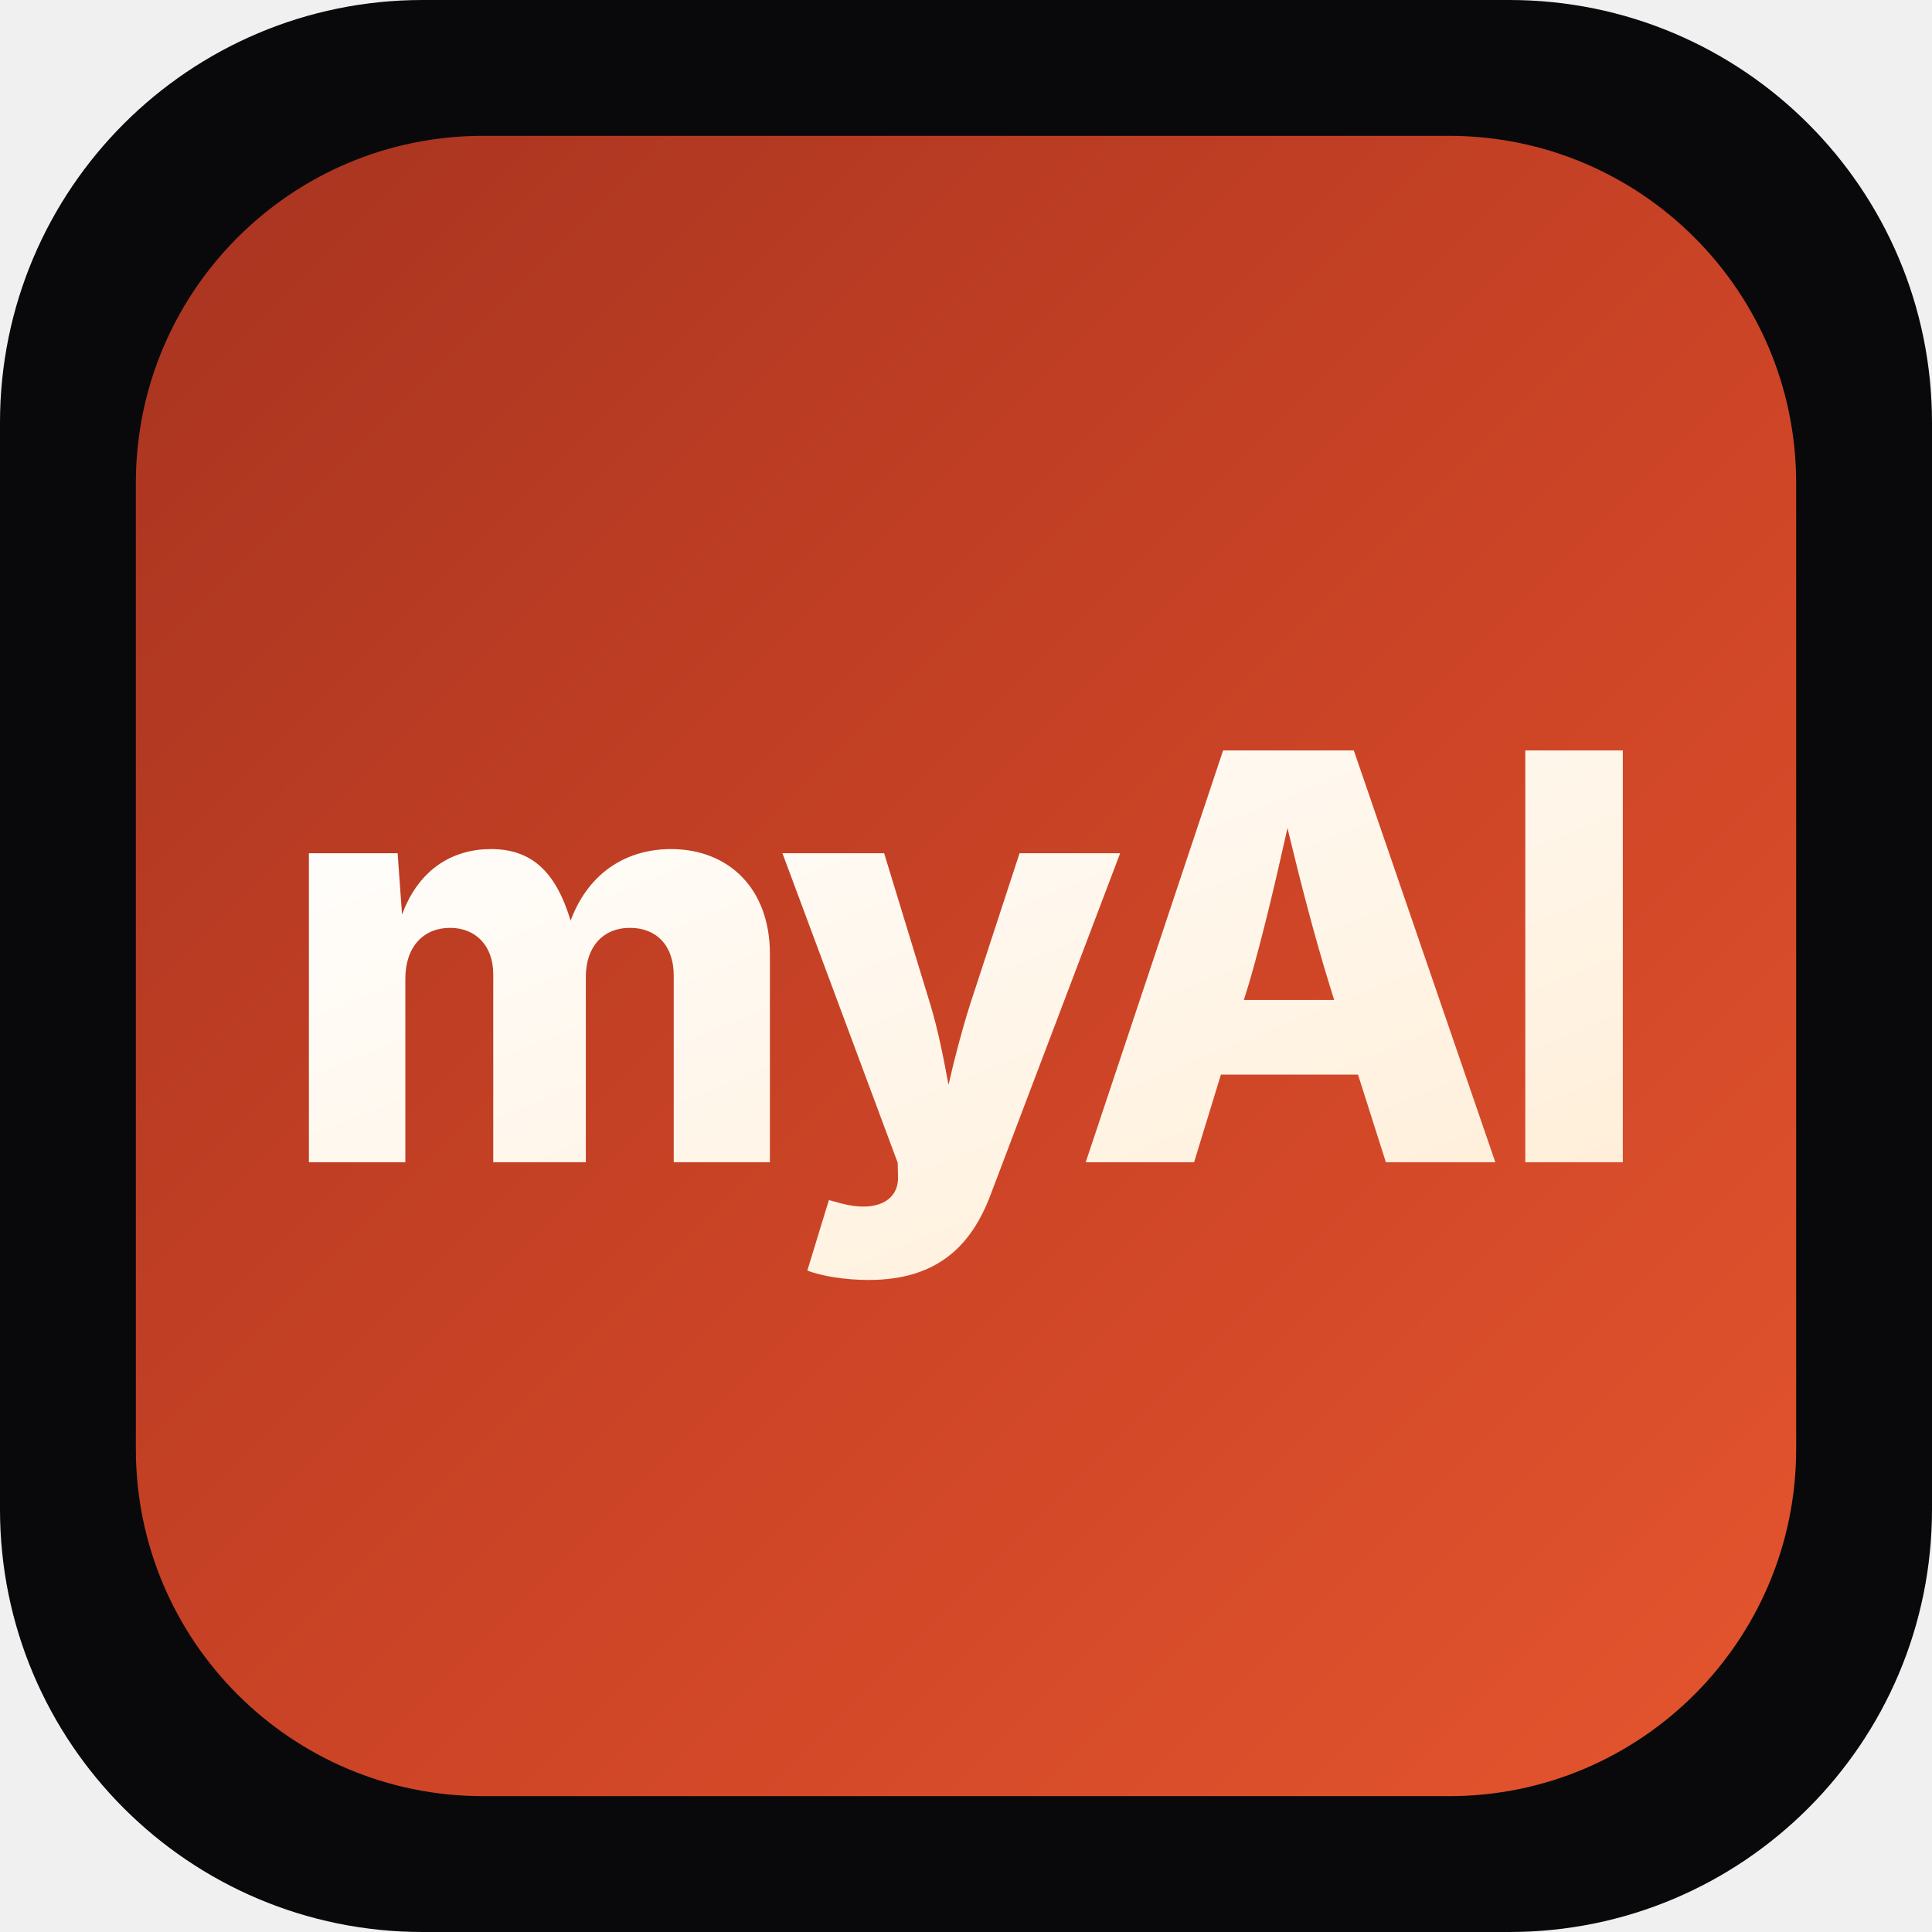
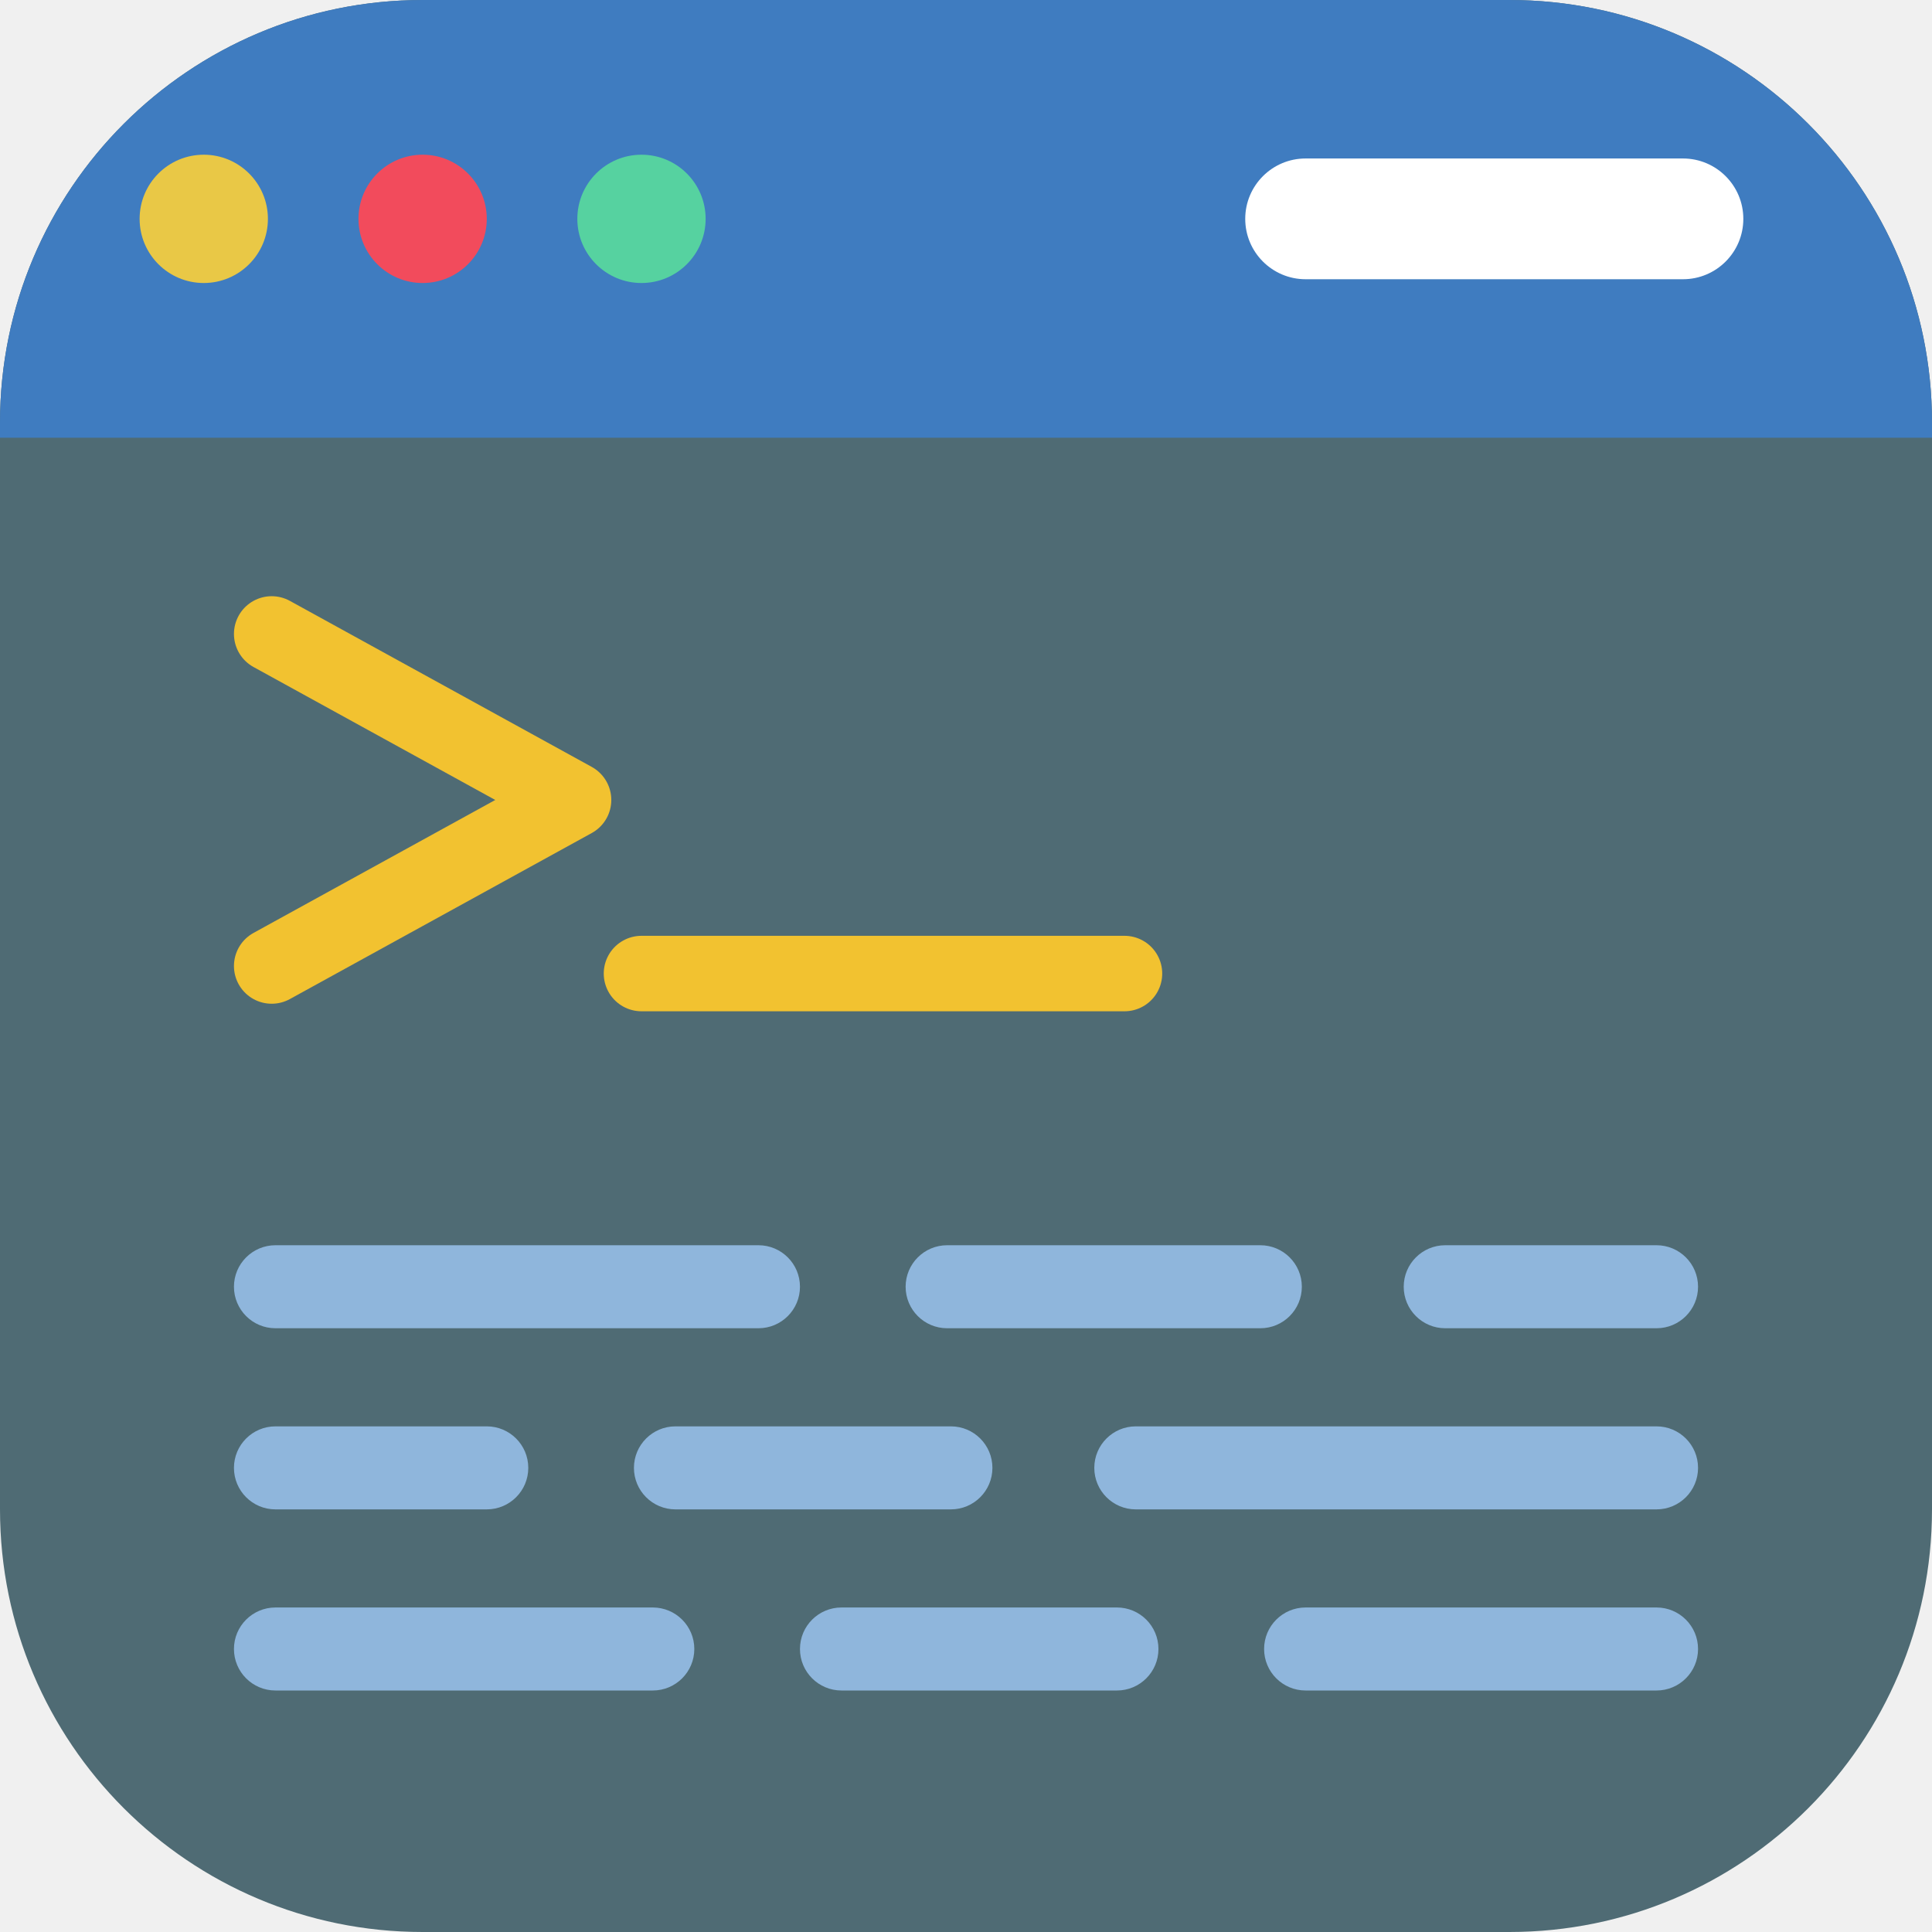
- <svg xmlns="http://www.w3.org/2000/svg" viewBox="0 0 512 512" width="512" height="512">
+ <svg xmlns="http://www.w3.org/2000/svg" viewBox="0 0 512 512" width="512" height="512" role="img" aria-label="myAI">
  <defs>
-     <linearGradient id="bg" x1="0" y1="0" x2="1" y2="1">
-       <stop offset="0" stop-color="#a83420" />
-       <stop offset="0.55" stop-color="#cc4426" />
-       <stop offset="1" stop-color="#e4552e" />
-     </linearGradient>
-     <linearGradient id="txt" x1="0" y1="0" x2="1" y2="1">
-       <stop offset="0" stop-color="#ffffff" />
-       <stop offset="1" stop-color="#ffedd5" />
-     </linearGradient>
+     <clipPath id="squircle">
+       <rect width="512" height="512" rx="112" />
+     </clipPath>
  </defs>
-   <rect width="512" height="512" rx="112" fill="#09090b" />
-   <rect x="36" y="36" width="440" height="440" rx="92" fill="url(#bg)" />
-   <text x="256" y="308" font-family="ui-rounded, -apple-system, system-ui" font-size="150" font-weight="800" text-anchor="middle" fill="url(#txt)" letter-spacing="-4">myAI</text>
+   <g clip-path="url(#squircle)">
+     <rect width="512" height="512" fill="#4F6B74" />
+     <rect width="512" height="116" fill="#3F7CC0" />
+     <circle cx="54" cy="58" r="17" fill="#E9C846" />
+     <circle cx="112" cy="58" r="17" fill="#F24B5C" />
+     <circle cx="170" cy="58" r="17" fill="#56D2A0" />
+     <rect x="330" y="42" width="132" height="32" rx="16" fill="#FFFFFF" />
+     <g fill="none" stroke="#F2C230" stroke-width="20" stroke-linecap="round" stroke-linejoin="round">
+       <path d="M72 168 152 212 72 256" />
+       <path d="M170 258h128" />
+     </g>
+     <g fill="#8FB6DC">
+       <rect x="62" y="330" width="150" height="22" rx="11" />
+       <rect x="240" y="330" width="105" height="22" rx="11" />
+       <rect x="372" y="330" width="78" height="22" rx="11" />
+       <rect x="62" y="378" width="78" height="22" rx="11" />
+       <rect x="168" y="378" width="95" height="22" rx="11" />
+       <rect x="290" y="378" width="160" height="22" rx="11" />
+       <rect x="62" y="426" width="122" height="22" rx="11" />
+       <rect x="212" y="426" width="95" height="22" rx="11" />
+       <rect x="335" y="426" width="115" height="22" rx="11" />
+     </g>
+   </g>
</svg>
